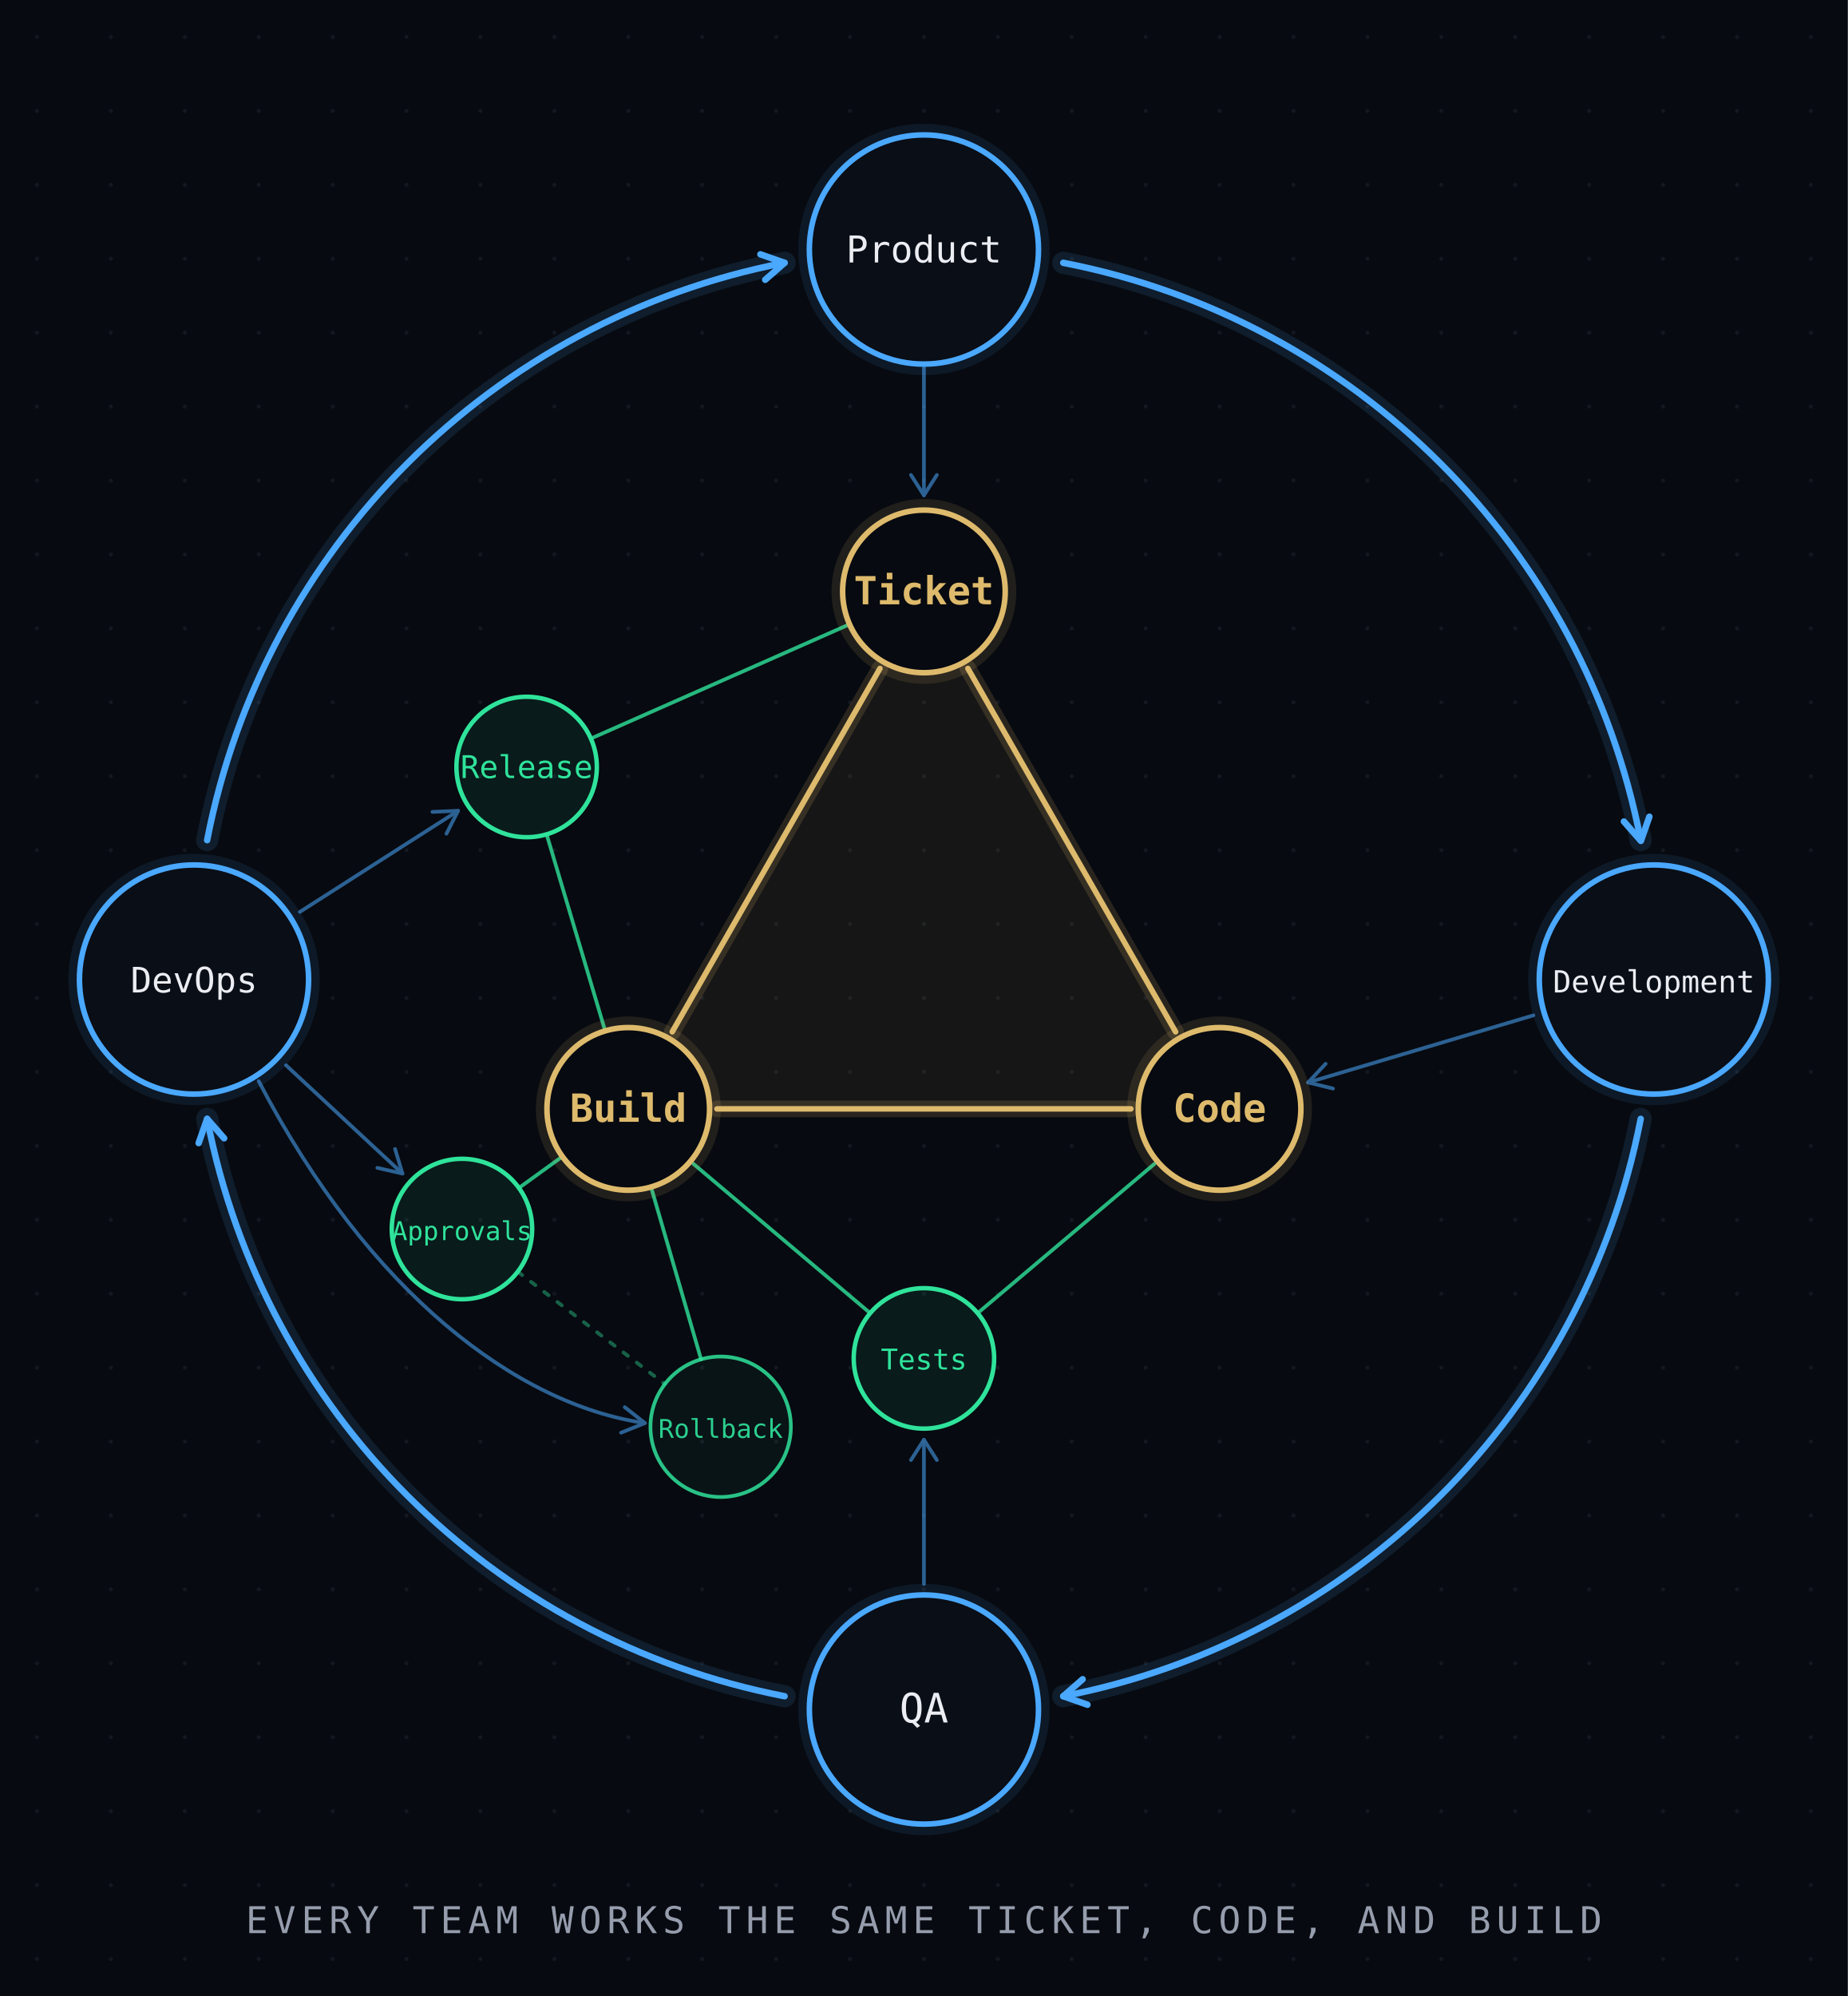
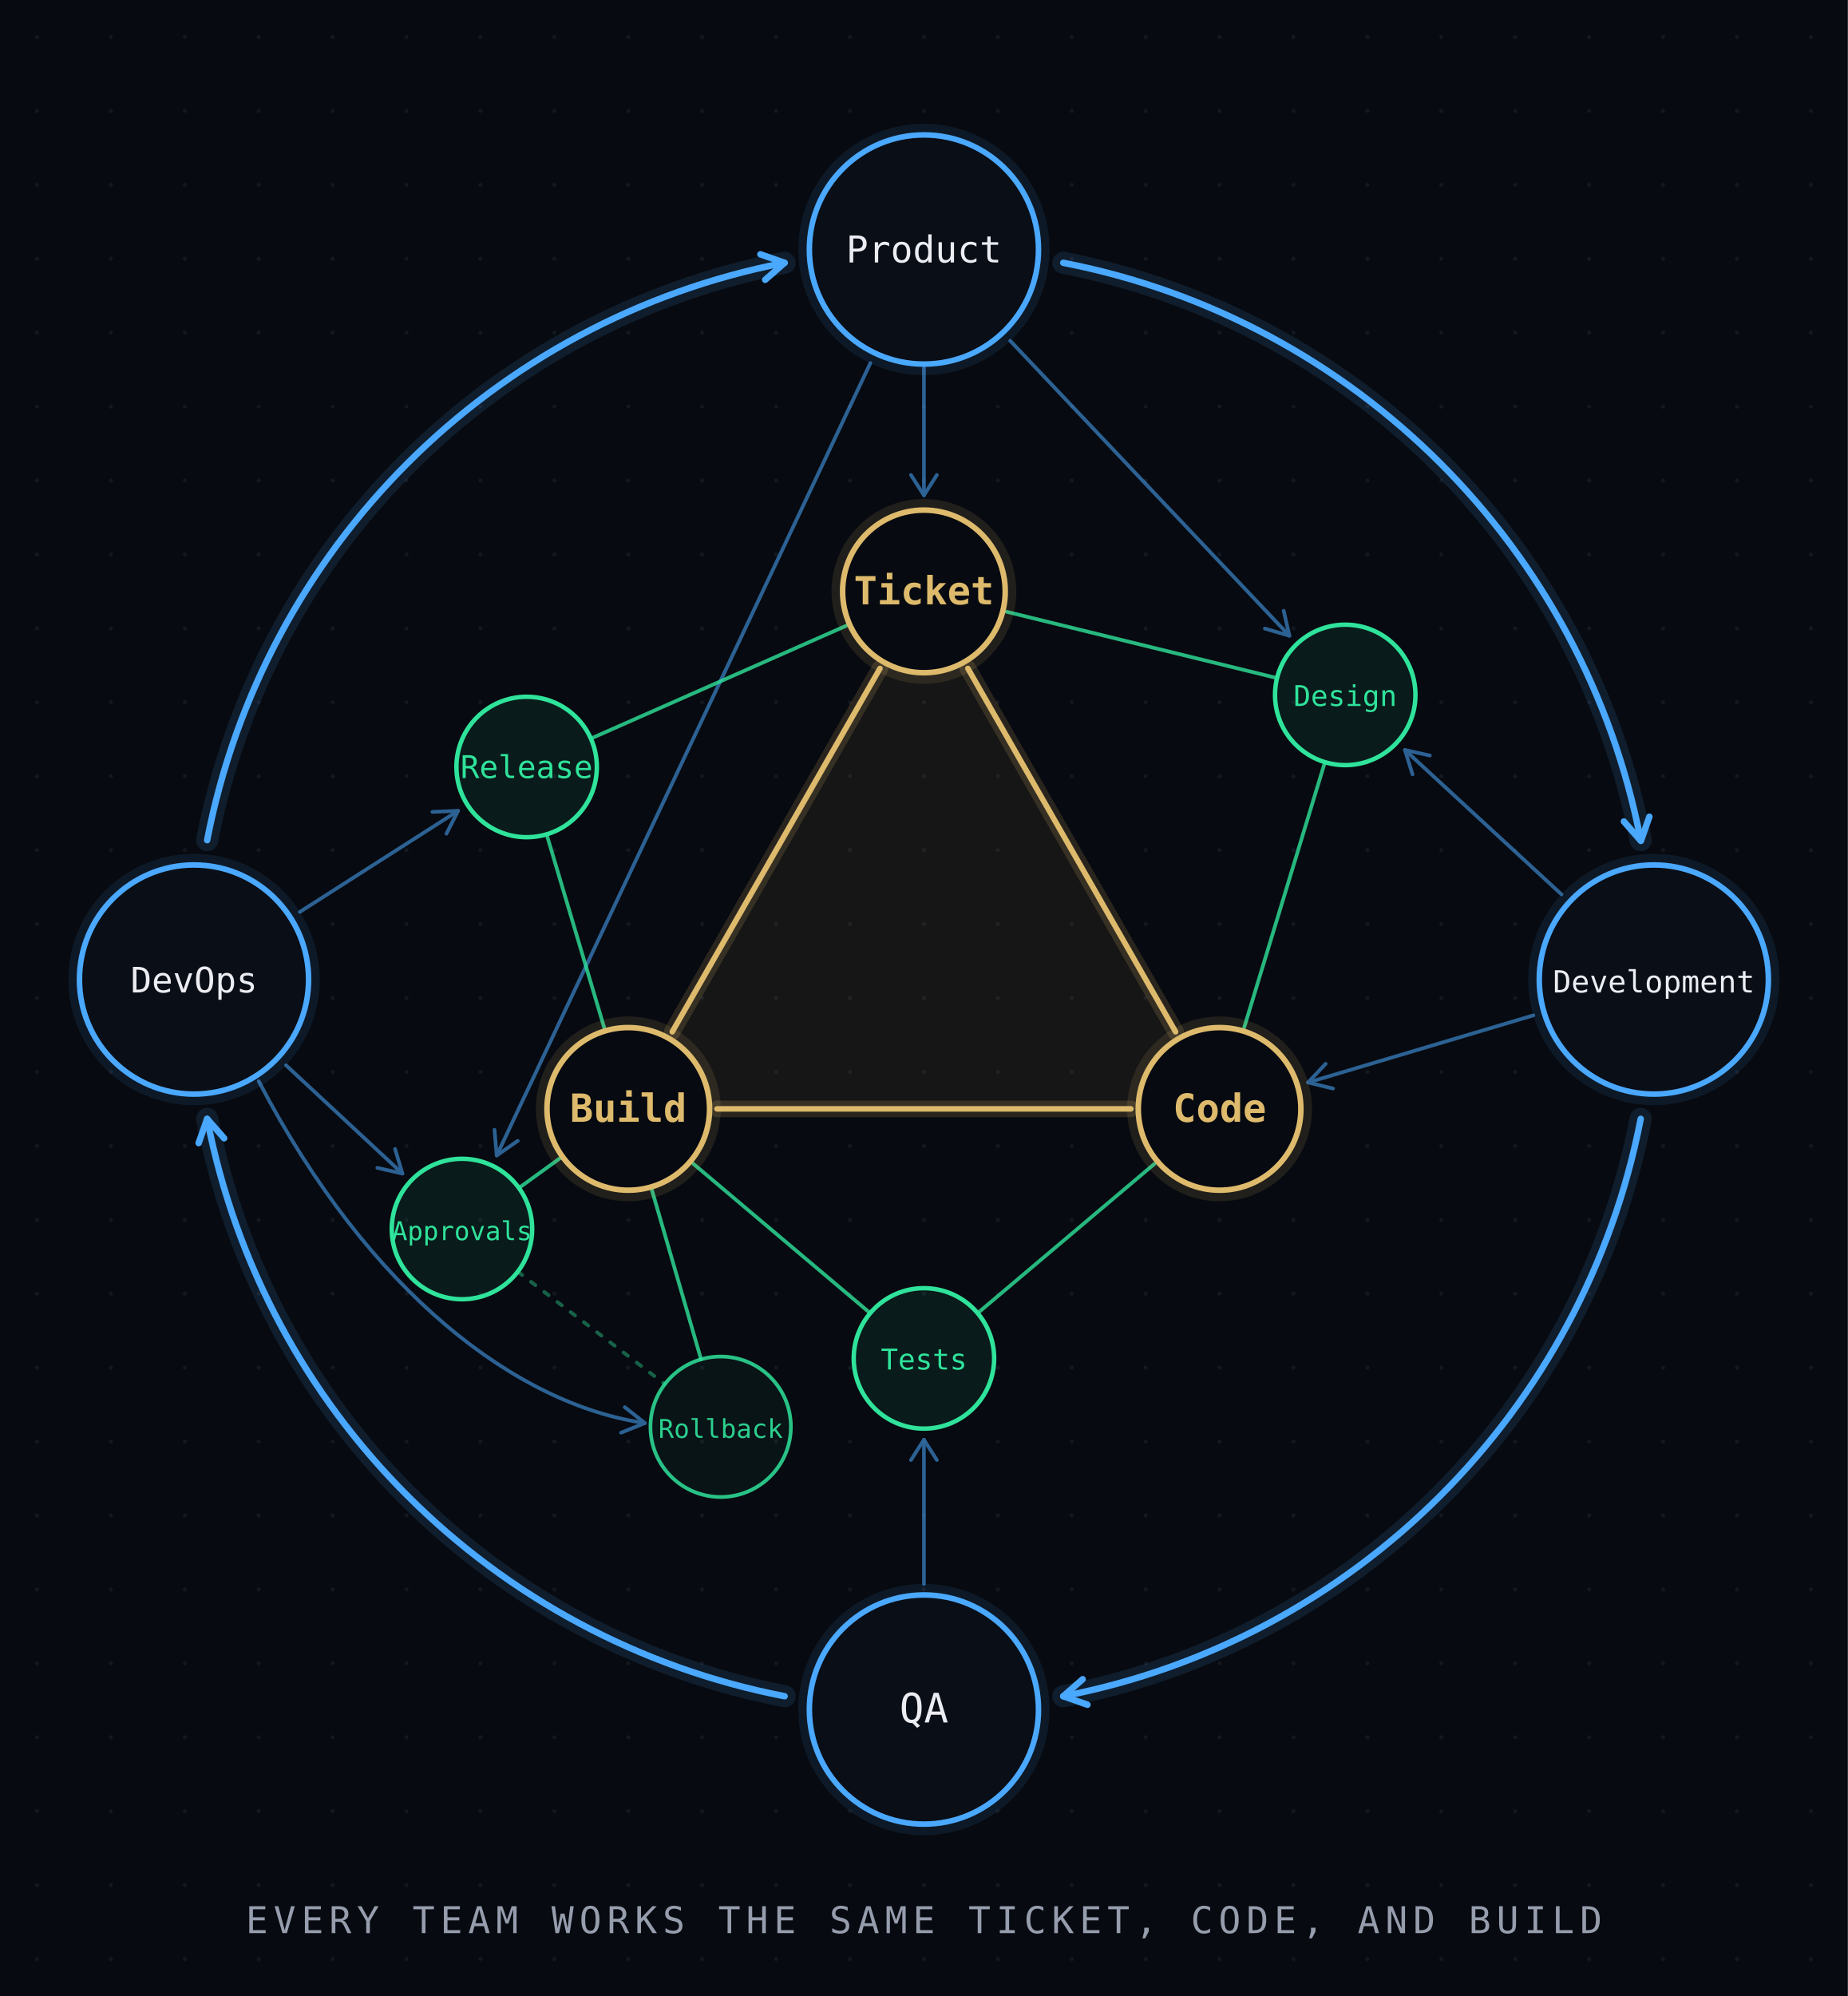
<svg xmlns="http://www.w3.org/2000/svg" viewBox="0 0 1000 1080" width="1000" height="1080" role="img" aria-labelledby="spine-title">
  <defs>
    <style>
      text { font-family: ui-monospace, SFMono-Regular, Menlo, Consolas, monospace; }
    </style>
    <pattern id="dots" width="40" height="40" patternUnits="userSpaceOnUse">
      <circle cx="20" cy="20" r="1.1" fill="#2a303f" />
    </pattern>
  </defs>
  <rect width="1000" height="1080" fill="#070a10" />
  <rect width="1000" height="1080" fill="url(#dots)" opacity="0.35" />
  <g fill="none" stroke-linecap="round">
    <g stroke="#4aa8ff" stroke-width="12" opacity="0.12">
      <path d="M 575.4 142.2 A 395 395 0 0 1 887.9 454.6" />
      <path d="M 887.9 605.4 A 395 395 0 0 1 575.4 917.8" />
      <path d="M 424.6 917.8 A 395 395 0 0 1 112.1 605.4" />
      <path d="M 112.1 454.6 A 395 395 0 0 1 424.6 142.2" />
    </g>
    <g stroke="#4aa8ff" stroke-width="3.5">
      <path d="M 575.4 142.2 A 395 395 0 0 1 887.9 454.6" />
      <path d="M 887.9 605.4 A 395 395 0 0 1 575.4 917.8" />
      <path d="M 424.6 917.8 A 395 395 0 0 1 112.1 605.4" />
      <path d="M 112.1 454.6 A 395 395 0 0 1 424.6 142.2" />
    </g>
    <g stroke="#4aa8ff" stroke-width="3.5" stroke-linejoin="round">
      <path d="M 878.8 444.5 L 888 455 L 892.6 441.9" />
      <path d="M 585.9 908.6 L 575.4 917.8 L 588.5 922.4" />
      <path d="M 121.3 615.9 L 112.1 605.4 L 107.5 618.5" />
      <path d="M 414.1 151.4 L 424.6 142.2 L 411.5 137.6" />
    </g>
  </g>
  <g stroke="#4aa8ff" stroke-width="2" opacity="0.55" fill="none" stroke-linecap="round" stroke-linejoin="round">
    <path d="M 500 199 V 268" />
    <path d="M 493 257 L 500 268 L 507 257" />
+     <path d="M 546.7 184.4 L 697.8 344.0" />
+     <path d="M 684.5 340.1 L 697.8 344.0 L 694.7 330.5" />
+     <path d="M 845.0 483.9 L 760.3 405.8" />
+     <path d="M 773.8 408.8 L 760.3 405.8 L 764.4 419.0" />
    <path d="M 829.8 549.4 L 707.9 585.7" />
    <path d="M 717.4 575.6 L 707.9 585.7 L 721.4 589.0" />
    <path d="M 500 857 V 779" />
    <path d="M 493 790 L 500 779 L 507 790" />
+     <path d="M 471.0 196.5 L 268.8 625.2" />
+     <path d="M 267.6 611.3 L 268.8 625.2 L 280.2 617.3" />
    <path d="M 162.3 493.4 L 247.9 438.7" />
    <path d="M 241.6 451.1 L 247.9 438.7 L 234.0 439.3" />
    <path d="M 154.8 576.4 L 217.8 635.0" />
    <path d="M 204.2 631.9 L 217.8 635.0 L 213.8 621.7" />
    <path d="M 140 585 C 200 700, 280 760, 349 770" />
    <path d="M 336.1 775.2 L 349 770 L 338.1 761.4" />
  </g>
  <g fill="none" stroke="#2fe39b" stroke-width="2" opacity="0.8" stroke-linecap="round">
    <path d="M 319.8 399.6 L 459.7 337.8" />
    <path d="M 295.8 451.4 L 327.5 557.8" />
    <path d="M 280.8 642.8 L 304.3 625.8" />
    <path d="M 352.3 642.2 L 379.4 735.5" />
    <path d="M 280.2 688.1 L 359.8 748.9" stroke-dasharray="3 6" opacity="0.5" />
    <path d="M 470.9 710.5 L 375.2 629.7" />
    <path d="M 529.1 710.5 L 624.8 629.7" />
+     <path d="M 691.1 366.9 L 544.7 331.0" />
+     <path d="M 717.0 412.4 L 673.3 556.0" />
  </g>
  <g>
    <circle cx="285" cy="415" r="38" fill="rgba(47,227,155,0.08)" stroke="#2fe39b" stroke-width="2.4" />
    <text x="285" y="421" text-anchor="middle" fill="#2fe39b" font-size="17">Release</text>
    <circle cx="250" cy="665" r="38" fill="rgba(47,227,155,0.08)" stroke="#2fe39b" stroke-width="2.4" />
    <text x="250" y="671" text-anchor="middle" fill="#2fe39b" font-size="14">Approvals</text>
    <circle cx="390" cy="772" r="38" fill="rgba(47,227,155,0.06)" stroke="#2fe39b" stroke-width="2" opacity="0.85" />
    <text x="390" y="778" text-anchor="middle" fill="#2fe39b" font-size="14" opacity="0.9">Rollback</text>
    <circle cx="500" cy="735" r="38" fill="rgba(47,227,155,0.08)" stroke="#2fe39b" stroke-width="2.4" />
    <text x="500" y="741" text-anchor="middle" fill="#2fe39b" font-size="15.5">Tests</text>
+     <circle cx="728" cy="376" r="38" fill="rgba(47,227,155,0.08)" stroke="#2fe39b" stroke-width="2.4" />
+     <text x="728" y="382" text-anchor="middle" fill="#2fe39b" font-size="15.5">Design</text>
  </g>
  <polygon points="500,320 660,600 340,600" fill="rgba(222,186,108,0.07)" stroke="none" />
  <g fill="none" stroke-linecap="round">
    <g stroke="#deba6c" stroke-width="9" opacity="0.16">
      <path d="M 523.8 361.7 L 636.2 558.3" />
      <path d="M 476.2 361.7 L 363.8 558.3" />
      <path d="M 388 600 L 612 600" />
    </g>
    <g stroke="#deba6c" stroke-width="3">
      <path d="M 523.8 361.7 L 636.2 558.3" />
      <path d="M 476.2 361.7 L 363.8 558.3" />
      <path d="M 388 600 L 612 600" />
    </g>
  </g>
  <g>
    <circle cx="500" cy="320" r="50" fill="#deba6c" opacity="0.12" />
    <circle cx="500" cy="320" r="44" fill="#070a10" stroke="#deba6c" stroke-width="3" />
    <text x="500" y="327" text-anchor="middle" fill="#deba6c" font-size="21" font-weight="600">Ticket</text>
    <circle cx="660" cy="600" r="50" fill="#deba6c" opacity="0.12" />
    <circle cx="660" cy="600" r="44" fill="#070a10" stroke="#deba6c" stroke-width="3" />
    <text x="660" y="607" text-anchor="middle" fill="#deba6c" font-size="21" font-weight="600">Code</text>
    <circle cx="340" cy="600" r="50" fill="#deba6c" opacity="0.12" />
    <circle cx="340" cy="600" r="44" fill="#070a10" stroke="#deba6c" stroke-width="3" />
    <text x="340" y="607" text-anchor="middle" fill="#deba6c" font-size="21" font-weight="600">Build</text>
  </g>
  <g>
    <circle cx="500" cy="135" r="68" fill="#4aa8ff" opacity="0.10" />
    <circle cx="500" cy="135" r="62" fill="#0a0e16" stroke="#4aa8ff" stroke-width="3" />
    <text x="500" y="142" text-anchor="middle" fill="#ebedf3" font-size="20">Product</text>
    <circle cx="895" cy="530" r="68" fill="#4aa8ff" opacity="0.10" />
    <circle cx="895" cy="530" r="62" fill="#0a0e16" stroke="#4aa8ff" stroke-width="3" />
    <text x="895" y="537" text-anchor="middle" fill="#ebedf3" font-size="16.5">Development</text>
    <circle cx="500" cy="925" r="68" fill="#4aa8ff" opacity="0.10" />
    <circle cx="500" cy="925" r="62" fill="#0a0e16" stroke="#4aa8ff" stroke-width="3" />
    <text x="500" y="932" text-anchor="middle" fill="#ebedf3" font-size="22">QA</text>
    <circle cx="105" cy="530" r="68" fill="#4aa8ff" opacity="0.10" />
    <circle cx="105" cy="530" r="62" fill="#0a0e16" stroke="#4aa8ff" stroke-width="3" />
    <text x="105" y="537" text-anchor="middle" fill="#ebedf3" font-size="19">DevOps</text>
  </g>
  <text x="500" y="1046" text-anchor="middle" fill="#969dad" font-size="20" letter-spacing="3">EVERY TEAM WORKS THE SAME TICKET, CODE, AND BUILD</text>
</svg>
